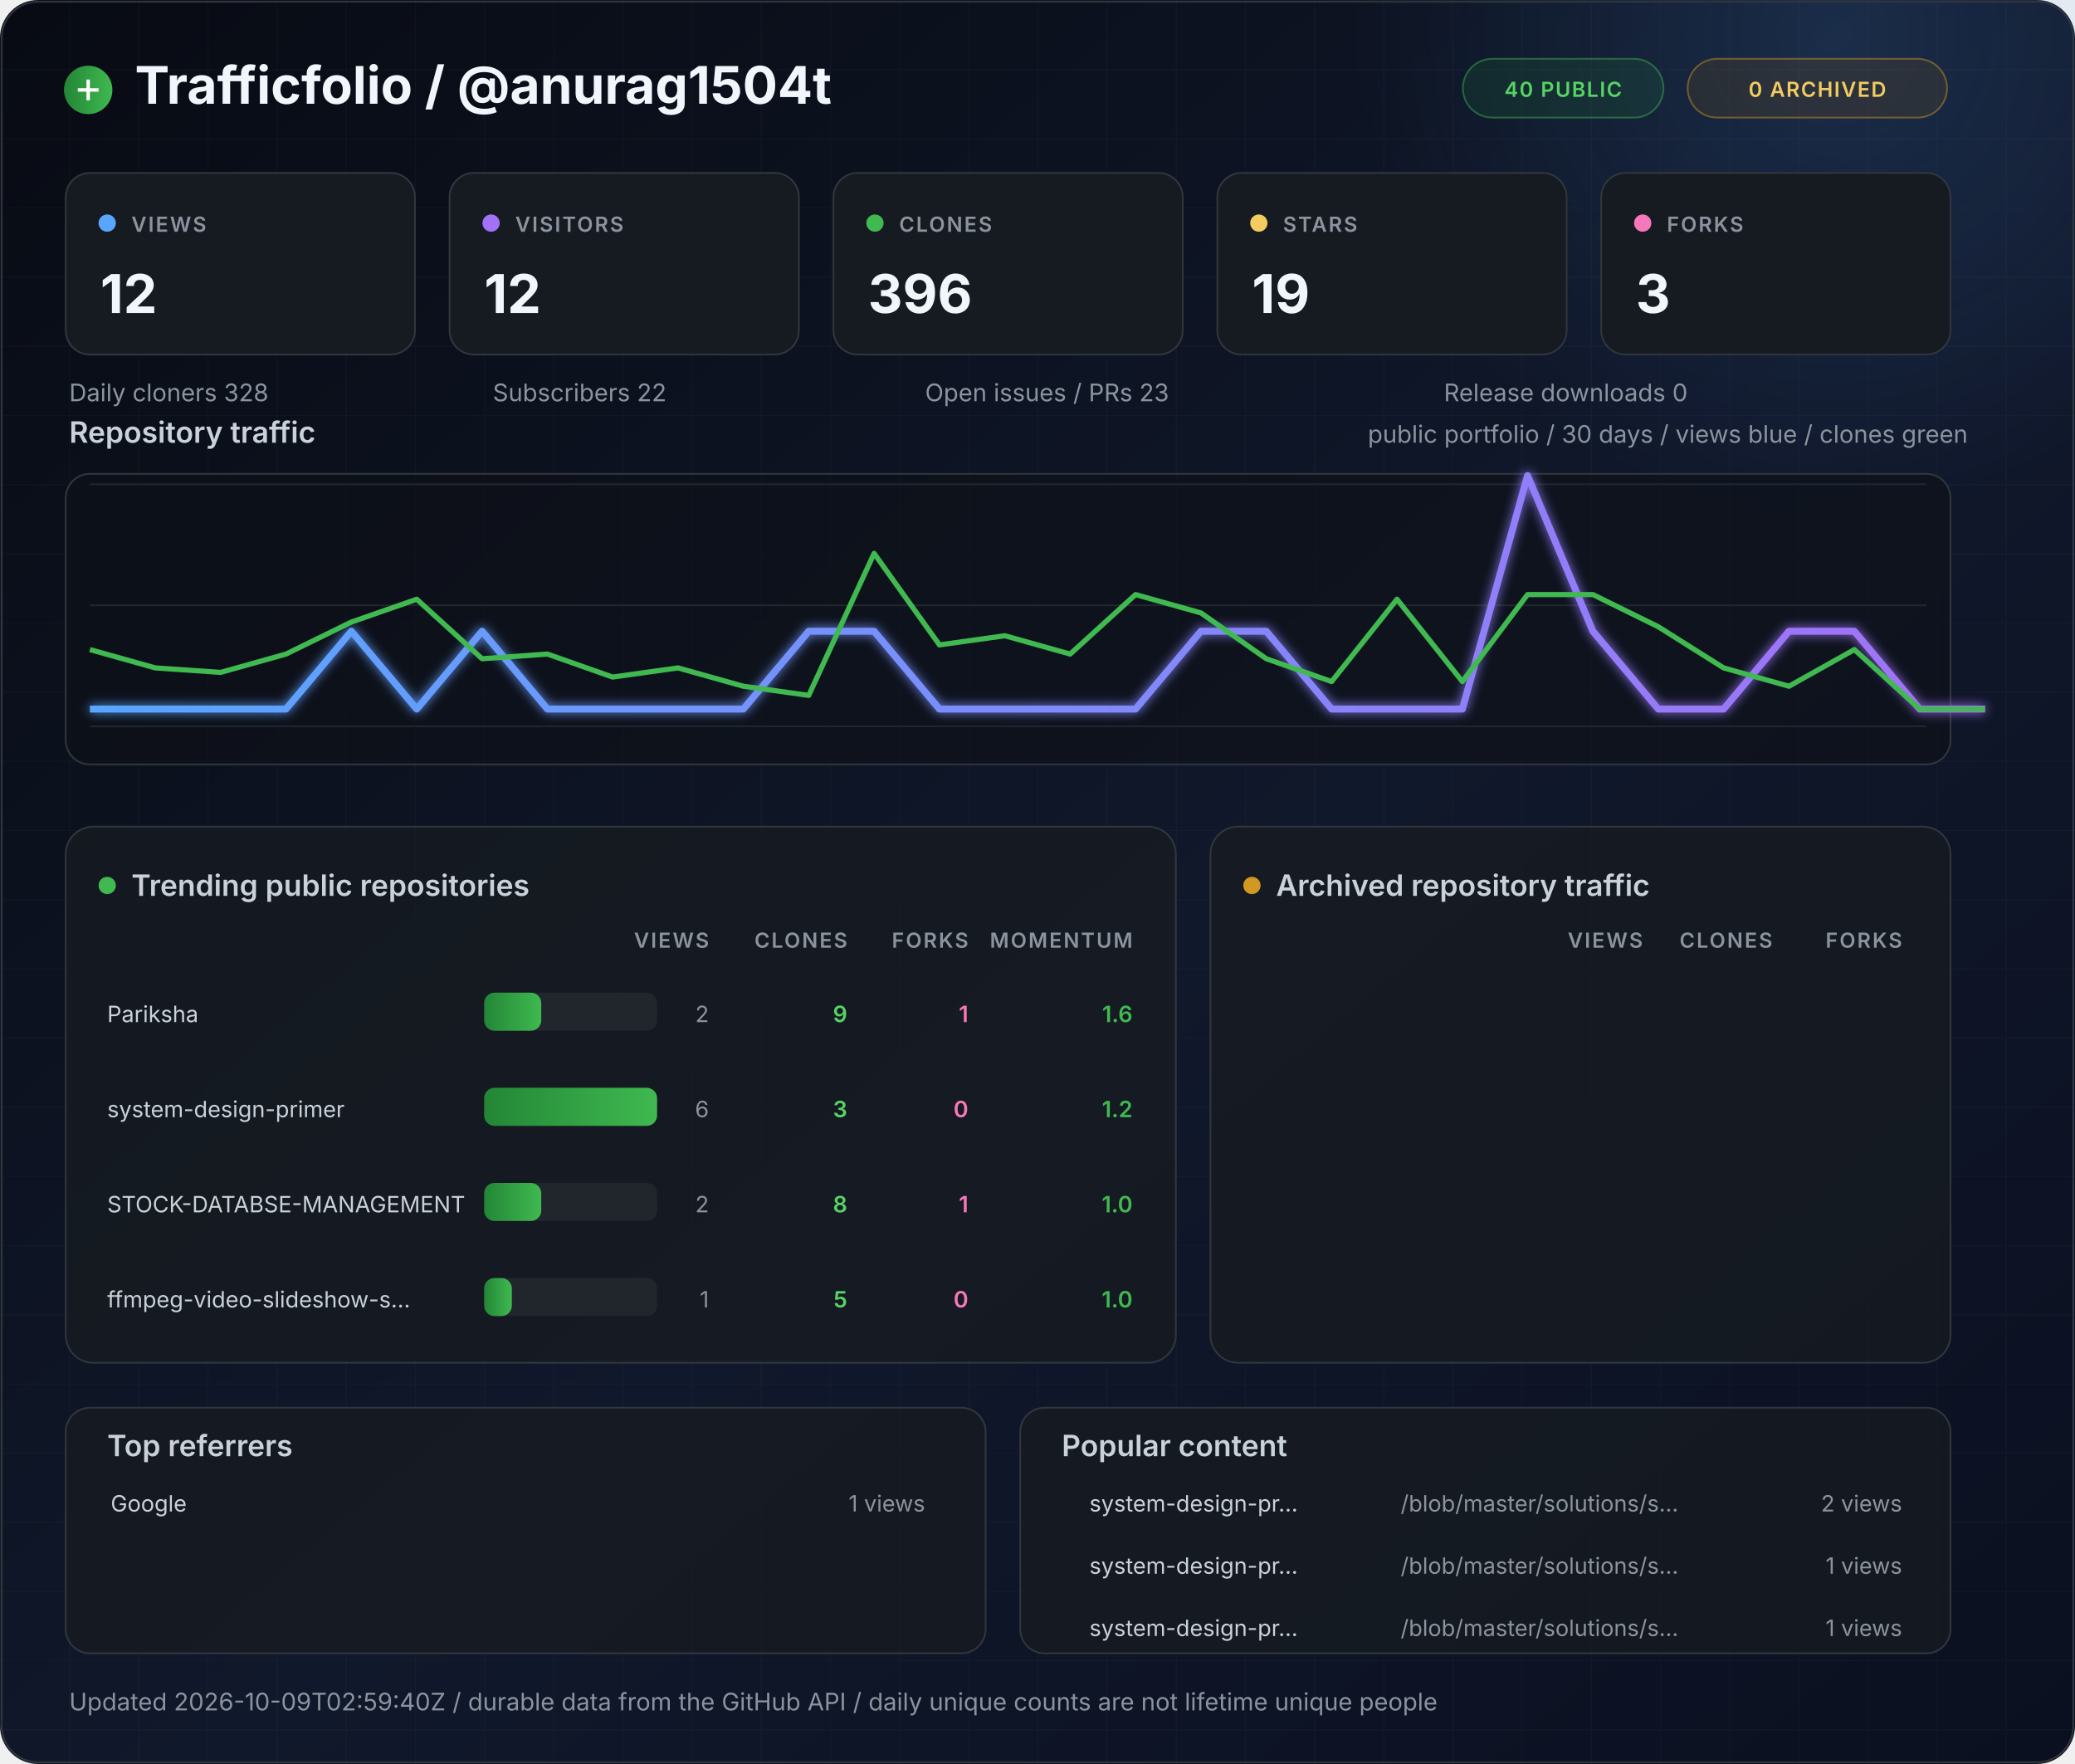
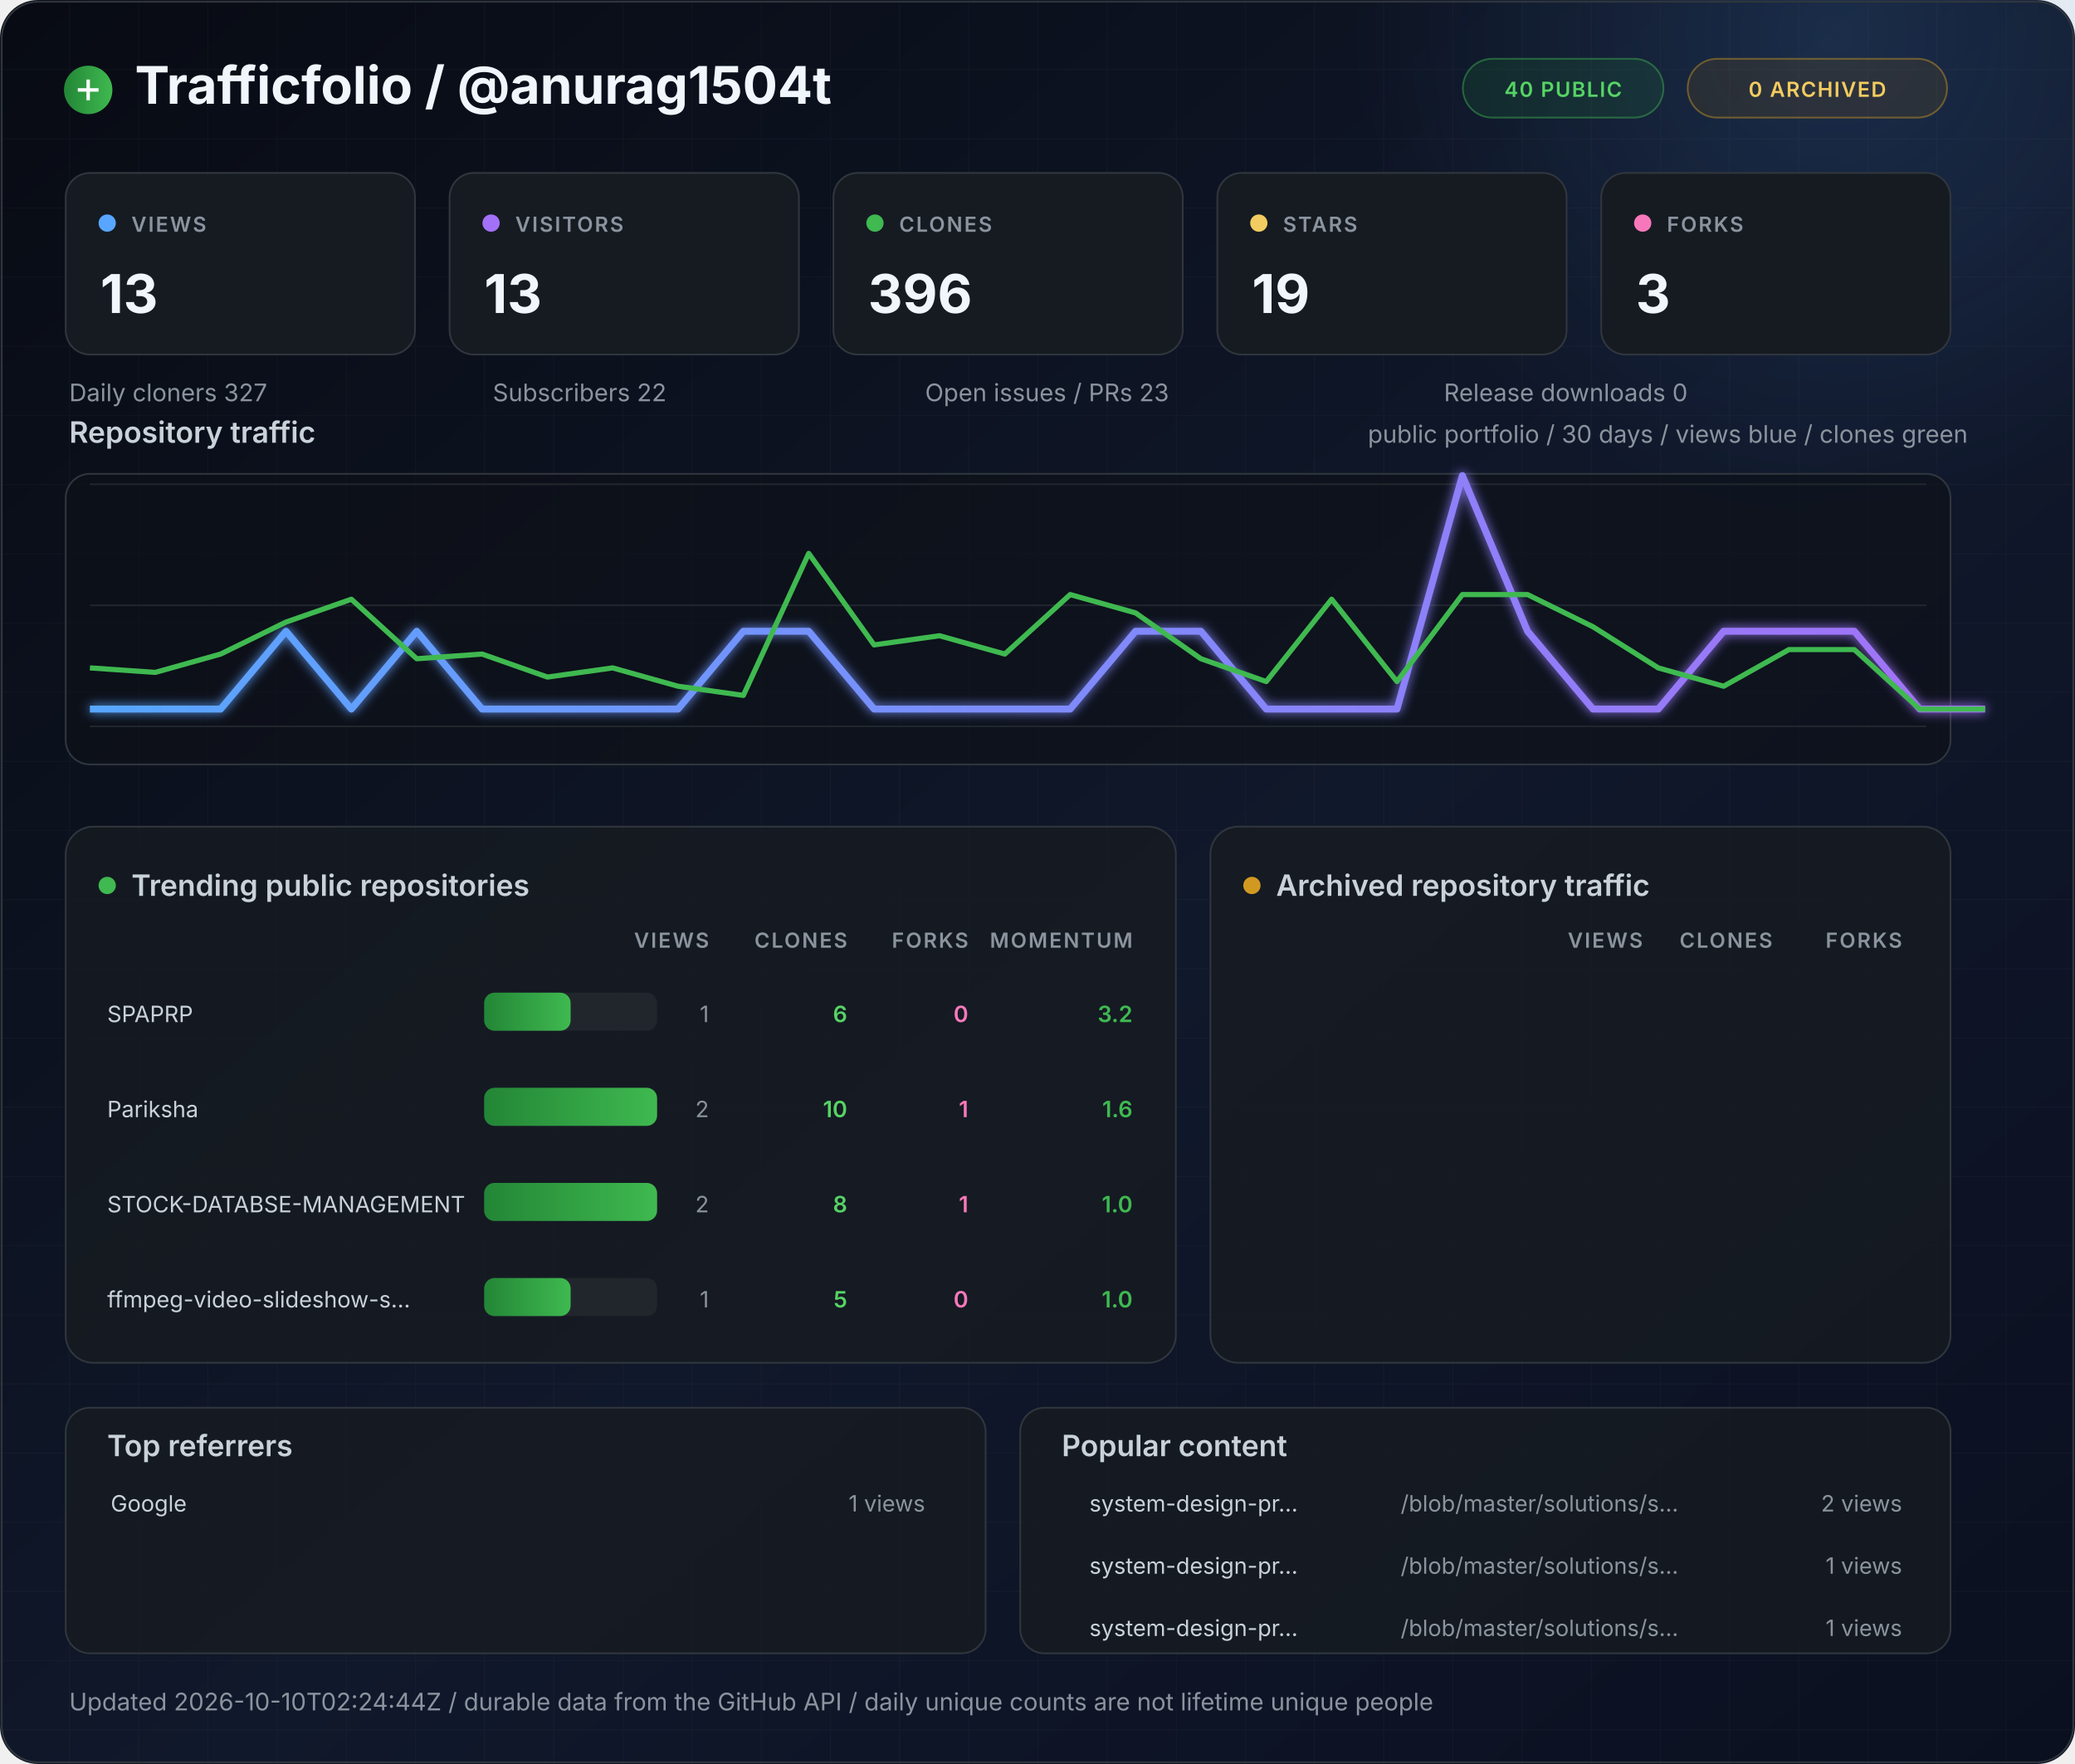
<svg xmlns="http://www.w3.org/2000/svg" width="1200" height="1020" viewBox="0 0 1200 1020" role="img" aria-label="Trafficfolio GitHub analytics dashboard for anurag1504t">
  <defs>
    <linearGradient id="bg" x1="0" y1="0" x2="1" y2="1">
      <stop stop-color="#080b13" />
      <stop offset=".55" stop-color="#10182b" />
      <stop offset="1" stop-color="#0b1020" />
    </linearGradient>
    <linearGradient id="line" x1="0" y1="0" x2="1" y2="0">
      <stop stop-color="#58a6ff" />
      <stop offset="1" stop-color="#a371f7" />
    </linearGradient>
    <linearGradient id="bar" x1="0" y1="0" x2="1" y2="0">
      <stop stop-color="#238636" />
      <stop offset="1" stop-color="#3fb950" />
    </linearGradient>
    <linearGradient id="archiveBar" x1="0" y1="0" x2="1" y2="0">
      <stop stop-color="#9e6a03" />
      <stop offset="1" stop-color="#f2cc60" />
    </linearGradient>
    <radialGradient id="ambient">
      <stop stop-color="#58a6ff" stop-opacity=".16" />
      <stop offset="1" stop-color="#58a6ff" stop-opacity="0" />
    </radialGradient>
    <pattern id="grid" width="40" height="40" patternUnits="userSpaceOnUse">
      <path d="M40 0H0V40" fill="none" stroke="#ffffff" stroke-opacity=".025" />
    </pattern>
    <filter id="glow">
      <feGaussianBlur stdDeviation="3" result="b" />
      <feMerge>
        <feMergeNode in="b" />
        <feMergeNode in="SourceGraphic" />
      </feMerge>
    </filter>
    <style>
    .title{font:750 30px -apple-system,BlinkMacSystemFont,"Segoe UI",sans-serif;fill:#f0f6fc}
    .subtitle{font:14px -apple-system,BlinkMacSystemFont,"Segoe UI",sans-serif;fill:#8b949e}
    .label{font:600 12px -apple-system,BlinkMacSystemFont,"Segoe UI",sans-serif;fill:#8b949e;letter-spacing:1px}
    .metric{font:700 31px -apple-system,BlinkMacSystemFont,"Segoe UI",sans-serif;fill:#f0f6fc}
    .section{font:600 17px -apple-system,BlinkMacSystemFont,"Segoe UI",sans-serif;fill:#c9d1d9}
    .repo,.value,.trend,.archive,.clone,.fork{font:13px -apple-system,BlinkMacSystemFont,"Segoe UI",sans-serif;fill:#c9d1d9}
    .value{fill:#8b949e} .trend{fill:#3fb950;font-weight:600} .archive{fill:#d29922}
    .clone{fill:#56d364;font-weight:600} .fork{fill:#f778ba;font-weight:600}
    .pill{font:600 12px -apple-system,BlinkMacSystemFont,"Segoe UI",sans-serif;letter-spacing:.7px}
  </style>
  </defs>
  <rect width="1200" height="1020" rx="22" fill="url(#bg)" />
  <rect width="1200" height="1020" rx="22" fill="url(#grid)" />
  <circle cx="1060" cy="20" r="280" fill="url(#ambient)" />
  <rect x="1" y="1" width="1198" height="1018" rx="21" fill="none" stroke="#30363d" />
  <circle cx="51" cy="52" r="14" fill="url(#bar)" />
  <path d="M45 52h12M51 46v12" stroke="#fff" stroke-width="2" />
  <text x="78" y="60" class="title">Trafficfolio / @anurag1504t</text>
  <rect x="846" y="34" width="116" height="34" rx="17" fill="#238636" fill-opacity=".16" stroke="#3fb950" stroke-opacity=".45" />
  <text x="904" y="56" text-anchor="middle" class="pill" fill="#56d364">40 PUBLIC</text>
  <rect x="976" y="34" width="150" height="34" rx="17" fill="#9e6a03" fill-opacity=".14" stroke="#d29922" stroke-opacity=".45" />
  <text x="1051" y="56" text-anchor="middle" class="pill" fill="#f2cc60">0 ARCHIVED</text>
  <rect x="38" y="100" width="202" height="105" rx="14" fill="#161b22" stroke="#30363d" />
  <circle cx="62" cy="129" r="5" fill="#58a6ff" />
  <text x="76" y="134" class="label">VIEWS</text>
-   <text x="58" y="181" class="metric">12</text>
+   <text x="58" y="181" class="metric">13</text>
  <rect x="260" y="100" width="202" height="105" rx="14" fill="#161b22" stroke="#30363d" />
  <circle cx="284" cy="129" r="5" fill="#a371f7" />
  <text x="298" y="134" class="label">VISITORS</text>
-   <text x="280" y="181" class="metric">12</text>
+   <text x="280" y="181" class="metric">13</text>
  <rect x="482" y="100" width="202" height="105" rx="14" fill="#161b22" stroke="#30363d" />
  <circle cx="506" cy="129" r="5" fill="#3fb950" />
  <text x="520" y="134" class="label">CLONES</text>
  <text x="502" y="181" class="metric">396</text>
  <rect x="704" y="100" width="202" height="105" rx="14" fill="#161b22" stroke="#30363d" />
  <circle cx="728" cy="129" r="5" fill="#f2cc60" />
  <text x="742" y="134" class="label">STARS</text>
  <text x="724" y="181" class="metric">19</text>
  <rect x="926" y="100" width="202" height="105" rx="14" fill="#161b22" stroke="#30363d" />
  <circle cx="950" cy="129" r="5" fill="#f778ba" />
  <text x="964" y="134" class="label">FORKS</text>
  <text x="946" y="181" class="metric">3</text>
-   <text x="40" y="232" class="subtitle">Daily cloners 328</text>
+   <text x="40" y="232" class="subtitle">Daily cloners 327</text>
  <text x="285" y="232" class="subtitle">Subscribers 22</text>
  <text x="535" y="232" class="subtitle">Open issues / PRs 23</text>
  <text x="835" y="232" class="subtitle">Release downloads 0</text>
  <text x="40" y="256" class="section">Repository traffic</text>
  <text x="1138" y="256" text-anchor="end" class="subtitle">public portfolio / 30 days / views blue / clones green</text>
  <rect x="38" y="274" width="1090" height="168" rx="14" fill="#0d1117" fill-opacity=".62" stroke="#30363d" />
  <line x1="52" y1="420" x2="1114" y2="420" stroke="#21262d" />
  <line x1="52" y1="350" x2="1114" y2="350" stroke="#21262d" />
  <line x1="52" y1="280" x2="1114" y2="280" stroke="#21262d" />
-   <polyline points="52.0,410.0 89.8,410.0 127.6,410.0 165.4,410.0 203.2,365.0 241.0,410.0 278.8,365.0 316.6,410.0 354.3,410.0 392.1,410.0 429.9,410.0 467.7,365.0 505.5,365.0 543.3,410.0 581.1,410.0 618.9,410.0 656.7,410.0 694.5,365.0 732.3,365.0 770.1,410.0 807.9,410.0 845.7,410.0 883.4,275.0 921.2,365.0 959.0,410.0 996.8,410.0 1034.6,365.0 1072.4,365.0 1110.2,410.0 1148.0,410.0" fill="none" stroke="url(#line)" stroke-width="4" stroke-linejoin="round" filter="url(#glow)" />
-   <polyline points="52.0,375.6 89.8,386.2 127.6,388.8 165.4,378.2 203.2,359.7 241.0,346.5 278.8,380.9 316.6,378.2 354.3,391.5 392.1,386.2 429.9,396.8 467.7,402.1 505.5,320.0 543.3,372.9 581.1,367.6 618.9,378.2 656.7,343.8 694.5,354.4 732.3,380.9 770.1,394.1 807.9,346.5 845.7,394.1 883.4,343.8 921.2,343.8 959.0,362.4 996.8,386.2 1034.6,396.8 1072.4,375.6 1110.2,410.0 1148.0,410.0" fill="none" stroke="#3fb950" stroke-width="3" stroke-linejoin="round" />
+   <polyline points="52.0,410.0 89.8,410.0 127.6,410.0 165.4,365.0 203.2,410.0 241.0,365.0 278.8,410.0 316.6,410.0 354.3,410.0 392.1,410.0 429.9,365.0 467.7,365.0 505.5,410.0 543.3,410.0 581.1,410.0 618.9,410.0 656.7,365.0 694.5,365.0 732.3,410.0 770.1,410.0 807.9,410.0 845.7,275.0 883.4,365.0 921.2,410.0 959.0,410.0 996.8,365.0 1034.6,365.0 1072.4,365.0 1110.2,410.0 1148.0,410.0" fill="none" stroke="url(#line)" stroke-width="4" stroke-linejoin="round" filter="url(#glow)" />
+   <polyline points="52.0,386.2 89.8,388.8 127.6,378.2 165.4,359.7 203.2,346.5 241.0,380.9 278.8,378.2 316.6,391.5 354.3,386.2 392.1,396.8 429.9,402.1 467.7,320.0 505.5,372.9 543.3,367.6 581.1,378.2 618.9,343.8 656.7,354.4 694.5,380.9 732.3,394.1 770.1,346.5 807.9,394.1 845.7,343.8 883.4,343.8 921.2,362.4 959.0,386.2 996.8,396.8 1034.6,375.6 1072.4,375.6 1110.2,410.0 1148.0,410.0" fill="none" stroke="#3fb950" stroke-width="3" stroke-linejoin="round" />
  <rect x="38" y="478" width="642" height="310" rx="16" fill="#161b22" fill-opacity=".82" stroke="#30363d" />
  <circle cx="62" cy="512" r="5" fill="#3fb950" />
  <text x="76" y="518" class="section">Trending public repositories</text>
  <text x="410" y="548" text-anchor="end" class="label">VIEWS</text>
  <text x="490" y="548" text-anchor="end" class="label">CLONES</text>
  <text x="560" y="548" text-anchor="end" class="label">FORKS</text>
  <text x="655" y="548" text-anchor="end" class="label">MOMENTUM</text>
-   <text x="62" y="591" class="repo">Pariksha</text>
+   <text x="62" y="591" class="repo">SPAPRP</text>
  <rect x="280" y="574" width="100" height="22" rx="6" fill="#21262d" />
-   <rect x="280" y="574" width="33" height="22" rx="6" fill="url(#bar)" />
-   <text x="410" y="591" text-anchor="end" class="value">2</text>
-   <text x="490" y="591" text-anchor="end" class="clone">9</text>
-   <text x="560" y="591" text-anchor="end" class="fork">1</text>
-   <text x="655" y="591" text-anchor="end" class="trend">1.6</text>
-   <text x="62" y="646" class="repo">system-design-primer</text>
+   <rect x="280" y="574" width="50" height="22" rx="6" fill="url(#bar)" />
+   <text x="410" y="591" text-anchor="end" class="value">1</text>
+   <text x="490" y="591" text-anchor="end" class="clone">6</text>
+   <text x="560" y="591" text-anchor="end" class="fork">0</text>
+   <text x="655" y="591" text-anchor="end" class="trend">3.2</text>
+   <text x="62" y="646" class="repo">Pariksha</text>
  <rect x="280" y="629" width="100" height="22" rx="6" fill="#21262d" />
  <rect x="280" y="629" width="100" height="22" rx="6" fill="url(#bar)" />
-   <text x="410" y="646" text-anchor="end" class="value">6</text>
-   <text x="490" y="646" text-anchor="end" class="clone">3</text>
-   <text x="560" y="646" text-anchor="end" class="fork">0</text>
-   <text x="655" y="646" text-anchor="end" class="trend">1.2</text>
+   <text x="410" y="646" text-anchor="end" class="value">2</text>
+   <text x="490" y="646" text-anchor="end" class="clone">10</text>
+   <text x="560" y="646" text-anchor="end" class="fork">1</text>
+   <text x="655" y="646" text-anchor="end" class="trend">1.6</text>
  <text x="62" y="701" class="repo">STOCK-DATABSE-MANAGEMENT</text>
  <rect x="280" y="684" width="100" height="22" rx="6" fill="#21262d" />
-   <rect x="280" y="684" width="33" height="22" rx="6" fill="url(#bar)" />
+   <rect x="280" y="684" width="100" height="22" rx="6" fill="url(#bar)" />
  <text x="410" y="701" text-anchor="end" class="value">2</text>
  <text x="490" y="701" text-anchor="end" class="clone">8</text>
  <text x="560" y="701" text-anchor="end" class="fork">1</text>
  <text x="655" y="701" text-anchor="end" class="trend">1.0</text>
  <text x="62" y="756" class="repo">ffmpeg-video-slideshow-s...</text>
  <rect x="280" y="739" width="100" height="22" rx="6" fill="#21262d" />
-   <rect x="280" y="739" width="16" height="22" rx="6" fill="url(#bar)" />
+   <rect x="280" y="739" width="50" height="22" rx="6" fill="url(#bar)" />
  <text x="410" y="756" text-anchor="end" class="value">1</text>
  <text x="490" y="756" text-anchor="end" class="clone">5</text>
  <text x="560" y="756" text-anchor="end" class="fork">0</text>
  <text x="655" y="756" text-anchor="end" class="trend">1.0</text>
  <rect x="700" y="478" width="428" height="310" rx="16" fill="#161b22" fill-opacity=".82" stroke="#30363d" />
  <circle cx="724" cy="512" r="5" fill="#d29922" />
  <text x="738" y="518" class="section">Archived repository traffic</text>
  <text x="950" y="548" text-anchor="end" class="label">VIEWS</text>
  <text x="1025" y="548" text-anchor="end" class="label">CLONES</text>
  <text x="1100" y="548" text-anchor="end" class="label">FORKS</text>
  <rect x="38" y="814" width="532" height="142" rx="14" fill="#161b22" fill-opacity=".82" stroke="#30363d" />
  <text x="62" y="842" class="section">Top referrers</text>
  <text x="64" y="874" class="repo">Google</text>
  <text x="535" y="874" text-anchor="end" class="value">1 views</text>
  <rect x="590" y="814" width="538" height="142" rx="14" fill="#161b22" fill-opacity=".82" stroke="#30363d" />
  <text x="614" y="842" class="section">Popular content</text>
  <text x="630" y="874" class="repo">system-design-pr...</text>
  <text x="810" y="874" class="value">/blob/master/solutions/s...</text>
  <text x="1100" y="874" text-anchor="end" class="value">2 views</text>
  <text x="630" y="910" class="repo">system-design-pr...</text>
  <text x="810" y="910" class="value">/blob/master/solutions/s...</text>
  <text x="1100" y="910" text-anchor="end" class="value">1 views</text>
  <text x="630" y="946" class="repo">system-design-pr...</text>
  <text x="810" y="946" class="value">/blob/master/solutions/s...</text>
  <text x="1100" y="946" text-anchor="end" class="value">1 views</text>
-   <text x="40" y="989" class="subtitle">Updated 2026-10-09T02:59:40Z / durable data from the GitHub API / daily unique counts are not lifetime unique people</text>
+   <text x="40" y="989" class="subtitle">Updated 2026-10-10T02:24:44Z / durable data from the GitHub API / daily unique counts are not lifetime unique people</text>
</svg>
